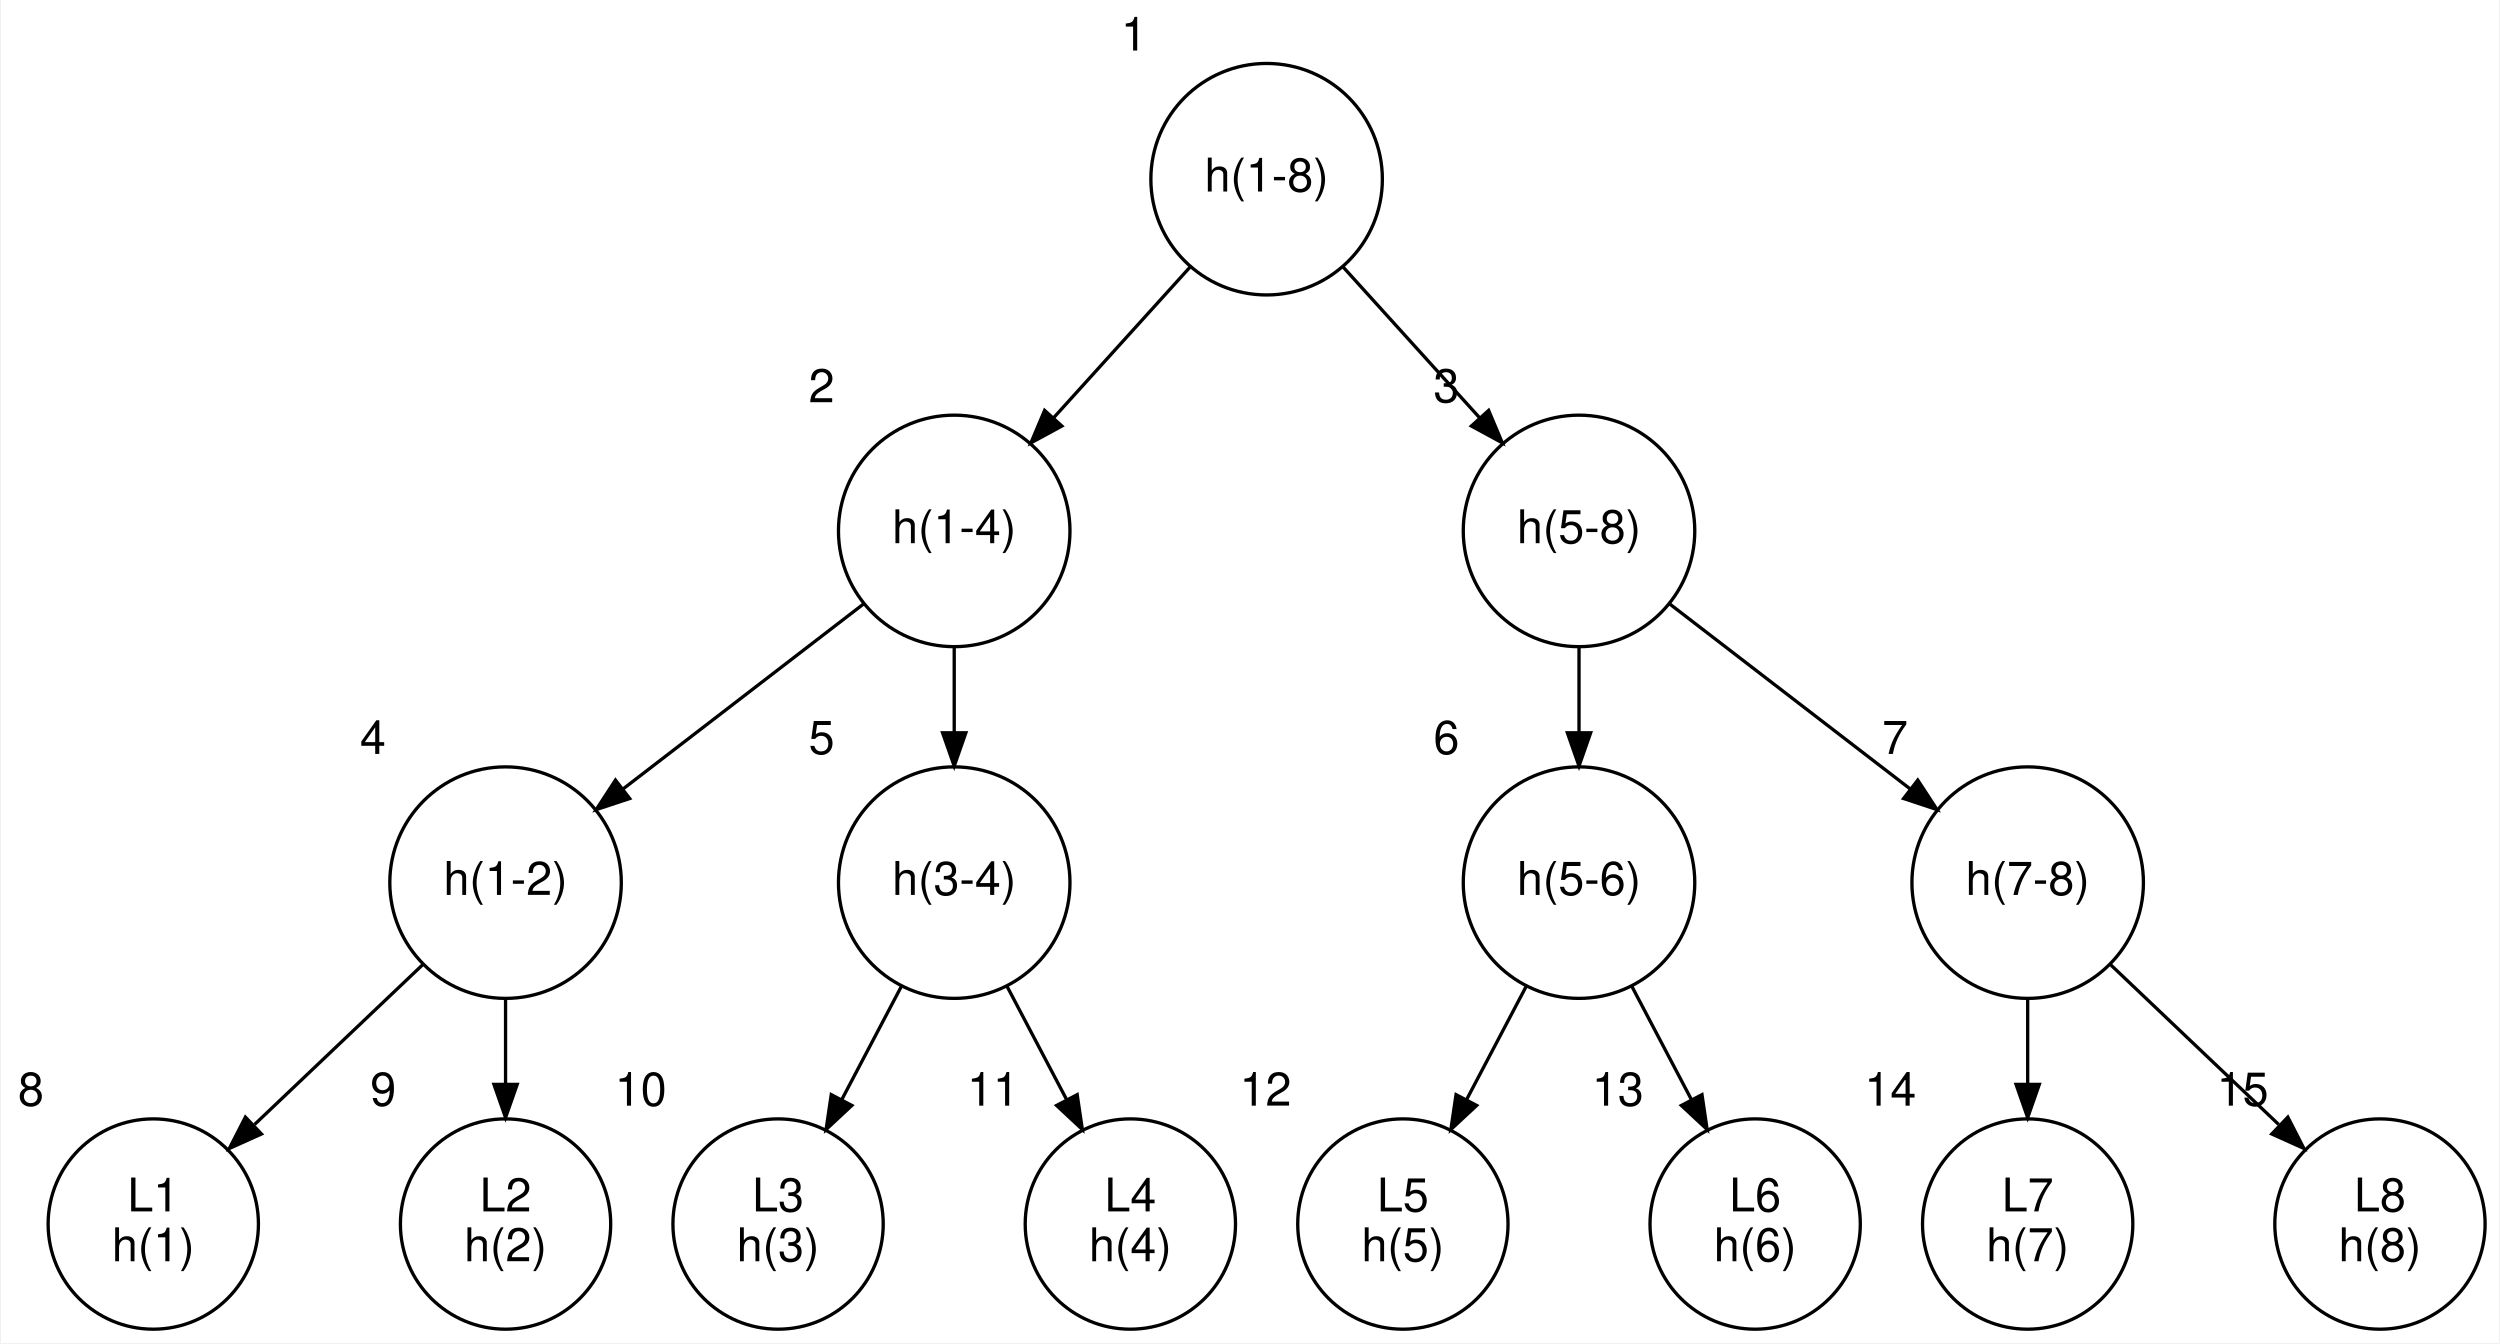
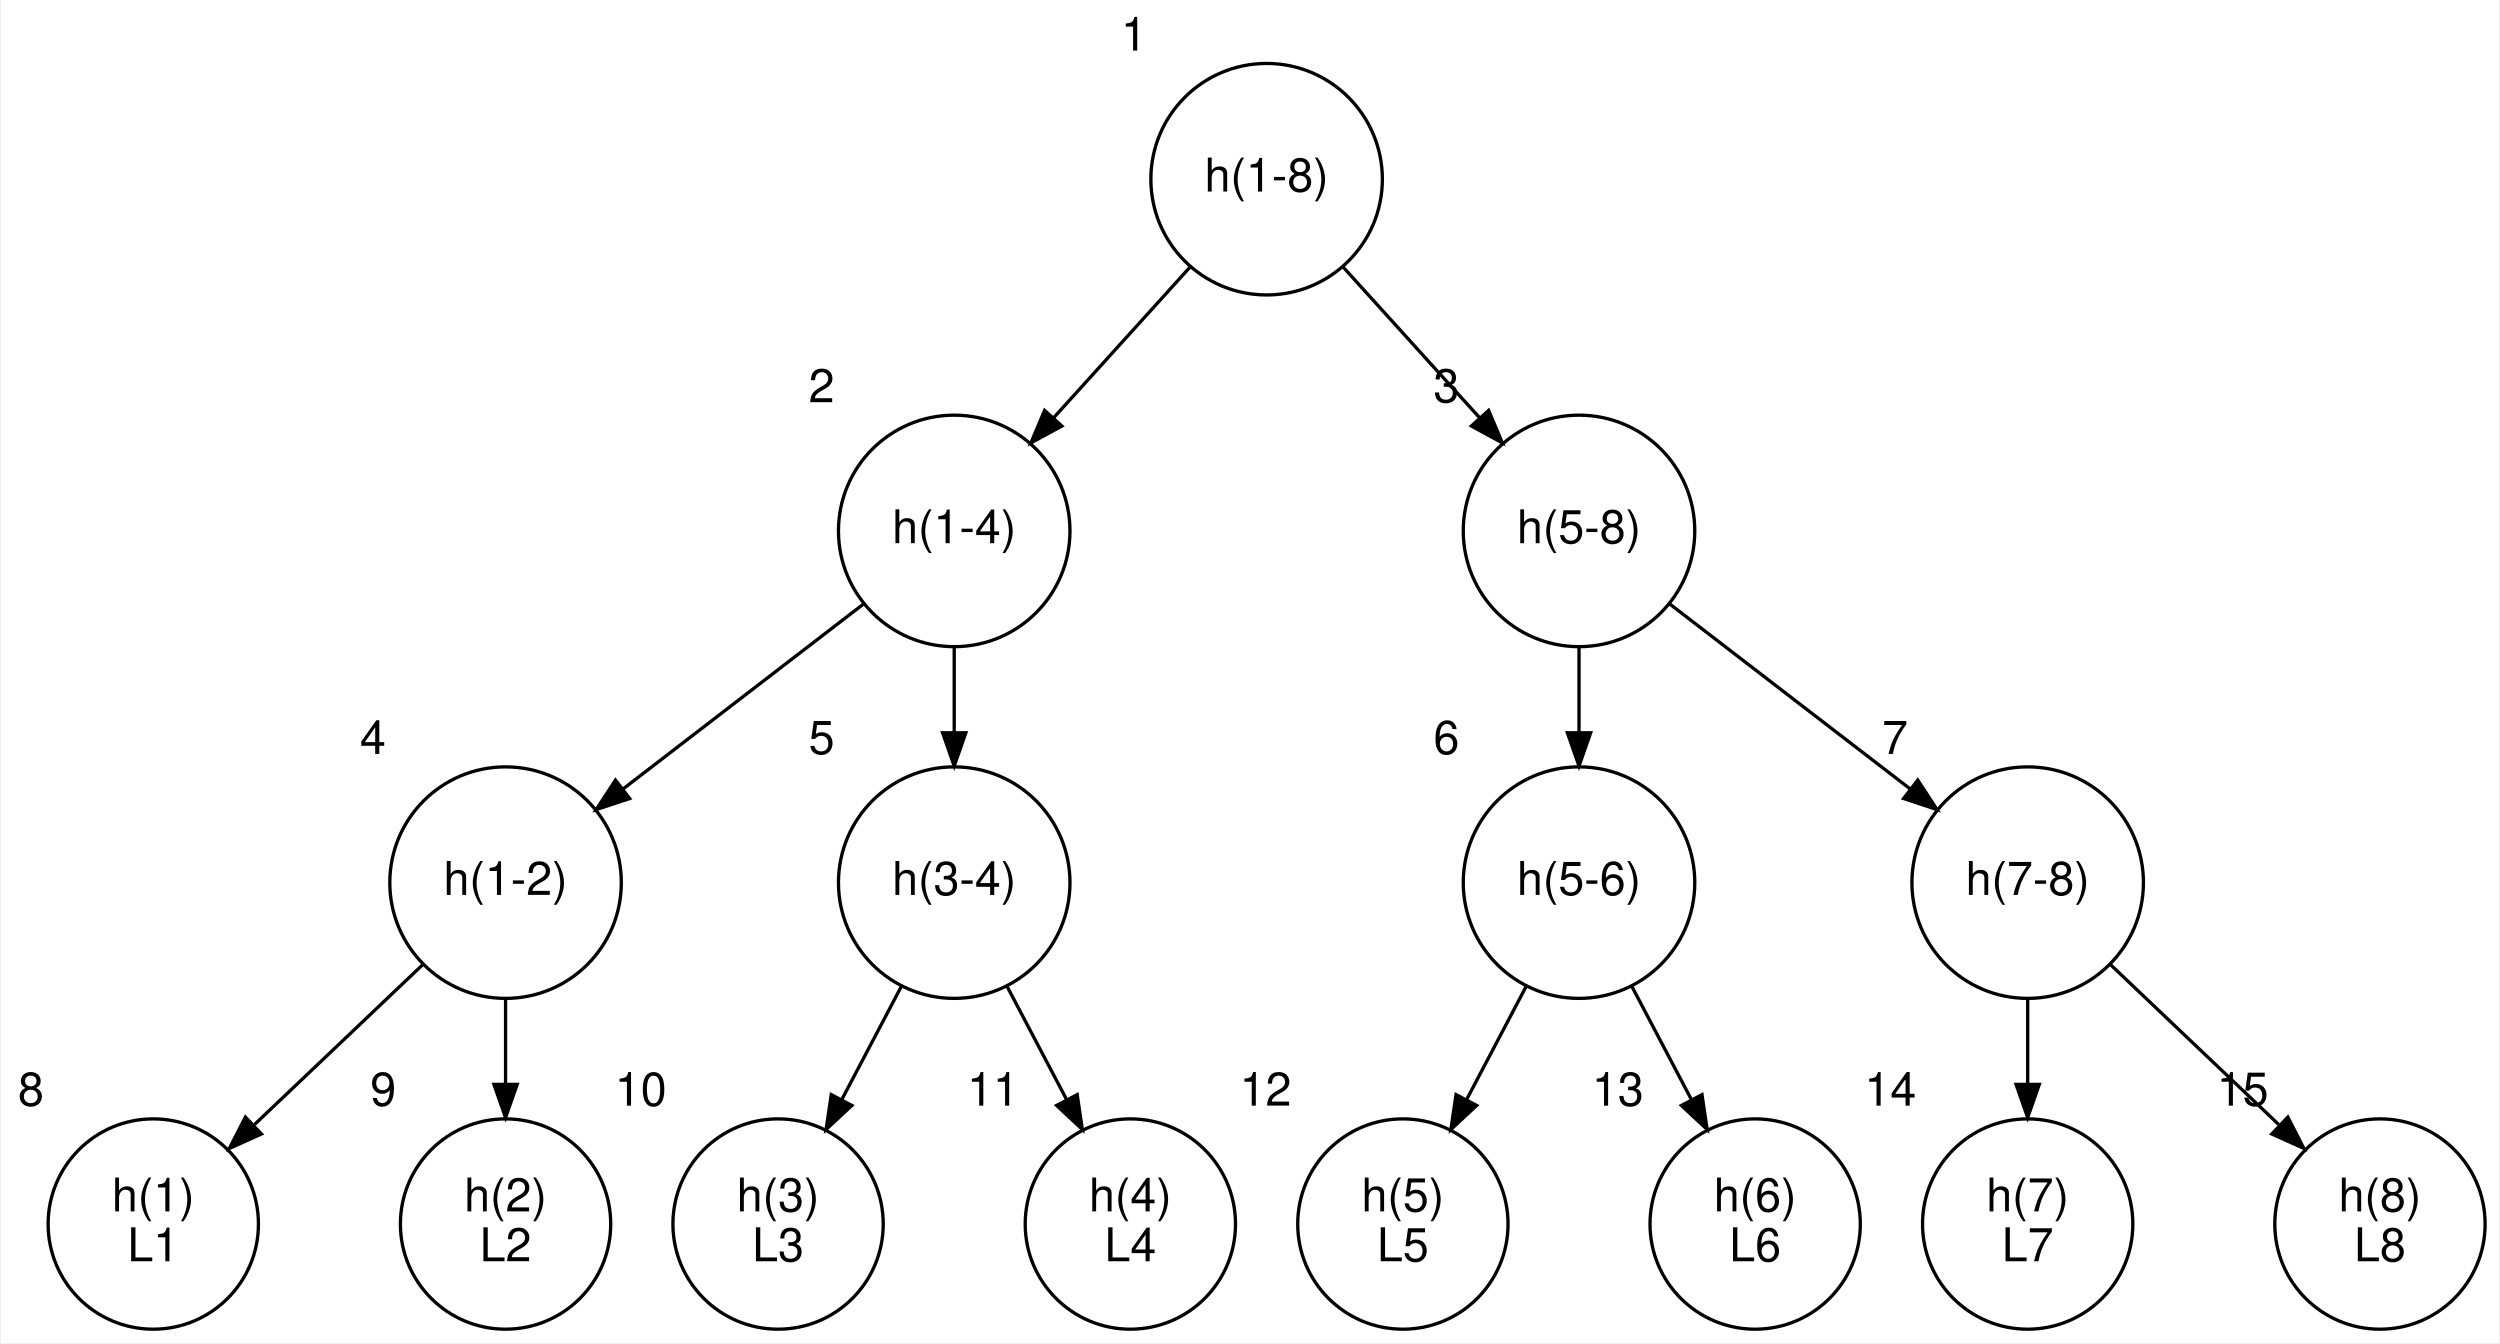
<svg xmlns="http://www.w3.org/2000/svg" width="752pt" height="404pt" viewBox="0.00 0.00 751.64 404.13">
  <g id="graph0" class="graph" transform="scale(1 1) rotate(0) translate(4 400.13)">
    <polygon fill="white" stroke="transparent" points="-4,4 -4,-400.13 747.64,-400.13 747.64,4 -4,4" />
    <g id="node1" class="node">
      <ellipse fill="none" stroke="black" cx="376.82" cy="-346.21" rx="34.83" ry="34.83" />
      <text text-anchor="middle" x="376.82" y="-342.51" font-family="Helvetica,sans-Serif" font-size="14.00">h(1-8)</text>
      <text text-anchor="middle" x="336.91" y="-384.93" font-family="Helvetica,sans-Serif" font-size="14.00">1</text>
    </g>
    <g id="node2" class="node">
      <ellipse fill="none" stroke="black" cx="282.82" cy="-240.38" rx="34.83" ry="34.83" />
      <text text-anchor="middle" x="282.82" y="-236.68" font-family="Helvetica,sans-Serif" font-size="14.00">h(1-4)</text>
      <text text-anchor="middle" x="242.91" y="-279.1" font-family="Helvetica,sans-Serif" font-size="14.00">2</text>
    </g>
    <g id="edge1" class="edge">
      <path fill="none" stroke="black" d="M353.82,-319.81C341.42,-306.11 325.97,-289.04 312.65,-274.33" />
      <polygon fill="black" stroke="black" points="315.21,-271.94 305.9,-266.88 310.02,-276.64 315.21,-271.94" />
    </g>
    <g id="node3" class="node">
      <ellipse fill="none" stroke="black" cx="470.82" cy="-240.38" rx="34.83" ry="34.83" />
      <text text-anchor="middle" x="470.82" y="-236.68" font-family="Helvetica,sans-Serif" font-size="14.00">h(5-8)</text>
      <text text-anchor="middle" x="430.91" y="-279.1" font-family="Helvetica,sans-Serif" font-size="14.00">3</text>
    </g>
    <g id="edge3" class="edge">
      <path fill="none" stroke="black" d="M399.81,-319.81C412.22,-306.11 427.67,-289.04 440.99,-274.33" />
      <polygon fill="black" stroke="black" points="443.62,-276.64 447.74,-266.88 438.43,-271.94 443.62,-276.64" />
    </g>
    <g id="node4" class="node">
      <ellipse fill="none" stroke="black" cx="147.82" cy="-134.55" rx="34.83" ry="34.83" />
      <text text-anchor="middle" x="147.82" y="-130.85" font-family="Helvetica,sans-Serif" font-size="14.00">h(1-2)</text>
      <text text-anchor="middle" x="107.91" y="-173.27" font-family="Helvetica,sans-Serif" font-size="14.00">4</text>
    </g>
    <g id="edge6" class="edge">
      <path fill="none" stroke="black" d="M255.5,-218.37C234.64,-202.33 205.73,-180.09 183.12,-162.7" />
      <polygon fill="black" stroke="black" points="185.16,-159.86 175.1,-156.53 180.89,-165.4 185.16,-159.86" />
    </g>
    <g id="node5" class="node">
      <ellipse fill="none" stroke="black" cx="282.82" cy="-134.55" rx="34.83" ry="34.83" />
      <text text-anchor="middle" x="282.82" y="-130.85" font-family="Helvetica,sans-Serif" font-size="14.00">h(3-4)</text>
      <text text-anchor="middle" x="242.91" y="-173.27" font-family="Helvetica,sans-Serif" font-size="14.00">5</text>
    </g>
    <g id="edge8" class="edge">
      <path fill="none" stroke="black" d="M282.82,-205.39C282.82,-197.23 282.82,-188.4 282.82,-179.85" />
      <polygon fill="black" stroke="black" points="286.32,-179.63 282.82,-169.63 279.32,-179.63 286.32,-179.63" />
    </g>
    <g id="node6" class="node">
      <ellipse fill="none" stroke="black" cx="470.82" cy="-134.55" rx="34.83" ry="34.83" />
      <text text-anchor="middle" x="470.82" y="-130.85" font-family="Helvetica,sans-Serif" font-size="14.00">h(5-6)</text>
      <text text-anchor="middle" x="430.91" y="-173.27" font-family="Helvetica,sans-Serif" font-size="14.00">6</text>
    </g>
    <g id="edge26" class="edge">
      <path fill="none" stroke="black" d="M470.82,-205.39C470.82,-197.23 470.82,-188.4 470.82,-179.85" />
      <polygon fill="black" stroke="black" points="474.32,-179.63 470.82,-169.63 467.32,-179.63 474.32,-179.63" />
    </g>
    <g id="node7" class="node">
      <ellipse fill="none" stroke="black" cx="605.82" cy="-134.55" rx="34.83" ry="34.83" />
      <text text-anchor="middle" x="605.82" y="-130.85" font-family="Helvetica,sans-Serif" font-size="14.00">h(7-8)</text>
      <text text-anchor="middle" x="565.91" y="-173.27" font-family="Helvetica,sans-Serif" font-size="14.00">7</text>
    </g>
    <g id="edge28" class="edge">
      <path fill="none" stroke="black" d="M498.14,-218.37C519,-202.33 547.91,-180.09 570.52,-162.7" />
      <polygon fill="black" stroke="black" points="572.75,-165.4 578.54,-156.53 568.48,-159.86 572.75,-165.4" />
    </g>
    <g id="node8" class="node">
      <ellipse fill="none" stroke="black" cx="41.82" cy="-31.82" rx="31.64" ry="31.64" />
-       <text text-anchor="middle" x="41.82" y="-35.62" font-family="Helvetica,sans-Serif" font-size="14.00">L1</text>
-       <text text-anchor="middle" x="41.82" y="-20.62" font-family="Helvetica,sans-Serif" font-size="14.00">h(1)</text>
+       <text text-anchor="middle" x="41.82" y="-35.62" font-family="Helvetica,sans-Serif" font-size="14.00">h(1)</text>
+       <text text-anchor="middle" x="41.82" y="-20.62" font-family="Helvetica,sans-Serif" font-size="14.00">L1</text>
      <text text-anchor="middle" x="5" y="-67.44" font-family="Helvetica,sans-Serif" font-size="14.00">8</text>
    </g>
    <g id="edge11" class="edge">
      <path fill="none" stroke="black" d="M122.97,-109.94C107.82,-95.54 88.36,-77.05 72.29,-61.77" />
      <polygon fill="black" stroke="black" points="74.37,-58.92 64.71,-54.57 69.54,-63.99 74.37,-58.92" />
    </g>
    <g id="node9" class="node">
      <ellipse fill="none" stroke="black" cx="147.82" cy="-31.82" rx="31.64" ry="31.64" />
-       <text text-anchor="middle" x="147.82" y="-35.62" font-family="Helvetica,sans-Serif" font-size="14.00">L2</text>
-       <text text-anchor="middle" x="147.82" y="-20.62" font-family="Helvetica,sans-Serif" font-size="14.00">h(2)</text>
+       <text text-anchor="middle" x="147.82" y="-35.62" font-family="Helvetica,sans-Serif" font-size="14.00">h(2)</text>
+       <text text-anchor="middle" x="147.82" y="-20.62" font-family="Helvetica,sans-Serif" font-size="14.00">L2</text>
      <text text-anchor="middle" x="111" y="-67.44" font-family="Helvetica,sans-Serif" font-size="14.00">9</text>
    </g>
    <g id="edge13" class="edge">
      <path fill="none" stroke="black" d="M147.82,-99.45C147.82,-91.25 147.82,-82.41 147.82,-73.93" />
      <polygon fill="black" stroke="black" points="151.32,-73.84 147.82,-63.84 144.32,-73.84 151.32,-73.84" />
    </g>
    <g id="node10" class="node">
      <ellipse fill="none" stroke="black" cx="229.82" cy="-31.82" rx="31.64" ry="31.64" />
-       <text text-anchor="middle" x="229.82" y="-35.62" font-family="Helvetica,sans-Serif" font-size="14.00">L3</text>
-       <text text-anchor="middle" x="229.82" y="-20.62" font-family="Helvetica,sans-Serif" font-size="14.00">h(3)</text>
+       <text text-anchor="middle" x="229.82" y="-35.62" font-family="Helvetica,sans-Serif" font-size="14.00">h(3)</text>
+       <text text-anchor="middle" x="229.82" y="-20.62" font-family="Helvetica,sans-Serif" font-size="14.00">L3</text>
      <text text-anchor="middle" x="188.5" y="-67.44" font-family="Helvetica,sans-Serif" font-size="14.00">10</text>
    </g>
    <g id="edge16" class="edge">
      <path fill="none" stroke="black" d="M266.92,-103.33C261.3,-92.65 254.91,-80.51 249.04,-69.36" />
      <polygon fill="black" stroke="black" points="252.02,-67.5 244.27,-60.28 245.82,-70.75 252.02,-67.5" />
    </g>
    <g id="node11" class="node">
      <ellipse fill="none" stroke="black" cx="335.82" cy="-31.82" rx="31.64" ry="31.64" />
-       <text text-anchor="middle" x="335.82" y="-35.62" font-family="Helvetica,sans-Serif" font-size="14.00">L4</text>
-       <text text-anchor="middle" x="335.82" y="-20.62" font-family="Helvetica,sans-Serif" font-size="14.00">h(4)</text>
+       <text text-anchor="middle" x="335.82" y="-35.62" font-family="Helvetica,sans-Serif" font-size="14.00">h(4)</text>
+       <text text-anchor="middle" x="335.82" y="-20.62" font-family="Helvetica,sans-Serif" font-size="14.00">L4</text>
      <text text-anchor="middle" x="294.5" y="-67.44" font-family="Helvetica,sans-Serif" font-size="14.00">11</text>
    </g>
    <g id="edge18" class="edge">
      <path fill="none" stroke="black" d="M298.72,-103.33C304.34,-92.65 310.73,-80.51 316.59,-69.36" />
      <polygon fill="black" stroke="black" points="319.82,-70.75 321.37,-60.28 313.62,-67.5 319.82,-70.75" />
    </g>
    <g id="node12" class="node">
      <ellipse fill="none" stroke="black" cx="417.82" cy="-31.82" rx="31.64" ry="31.64" />
-       <text text-anchor="middle" x="417.82" y="-35.62" font-family="Helvetica,sans-Serif" font-size="14.00">L5</text>
-       <text text-anchor="middle" x="417.82" y="-20.62" font-family="Helvetica,sans-Serif" font-size="14.00">h(5)</text>
+       <text text-anchor="middle" x="417.82" y="-35.62" font-family="Helvetica,sans-Serif" font-size="14.00">h(5)</text>
+       <text text-anchor="middle" x="417.82" y="-20.62" font-family="Helvetica,sans-Serif" font-size="14.00">L5</text>
      <text text-anchor="middle" x="376.5" y="-67.44" font-family="Helvetica,sans-Serif" font-size="14.00">12</text>
    </g>
    <g id="edge21" class="edge">
      <path fill="none" stroke="black" d="M454.92,-103.33C449.3,-92.65 442.91,-80.51 437.04,-69.36" />
      <polygon fill="black" stroke="black" points="440.02,-67.5 432.27,-60.28 433.82,-70.75 440.02,-67.5" />
    </g>
    <g id="node13" class="node">
      <ellipse fill="none" stroke="black" cx="523.82" cy="-31.82" rx="31.64" ry="31.64" />
-       <text text-anchor="middle" x="523.82" y="-35.62" font-family="Helvetica,sans-Serif" font-size="14.00">L6</text>
-       <text text-anchor="middle" x="523.82" y="-20.62" font-family="Helvetica,sans-Serif" font-size="14.00">h(6)</text>
+       <text text-anchor="middle" x="523.82" y="-35.62" font-family="Helvetica,sans-Serif" font-size="14.00">h(6)</text>
+       <text text-anchor="middle" x="523.82" y="-20.62" font-family="Helvetica,sans-Serif" font-size="14.00">L6</text>
      <text text-anchor="middle" x="482.5" y="-67.44" font-family="Helvetica,sans-Serif" font-size="14.00">13</text>
    </g>
    <g id="edge23" class="edge">
      <path fill="none" stroke="black" d="M486.72,-103.33C492.34,-92.65 498.73,-80.51 504.59,-69.36" />
      <polygon fill="black" stroke="black" points="507.82,-70.75 509.37,-60.28 501.62,-67.5 507.82,-70.75" />
    </g>
    <g id="node14" class="node">
      <ellipse fill="none" stroke="black" cx="605.82" cy="-31.82" rx="31.64" ry="31.64" />
-       <text text-anchor="middle" x="605.82" y="-35.62" font-family="Helvetica,sans-Serif" font-size="14.00">L7</text>
-       <text text-anchor="middle" x="605.82" y="-20.62" font-family="Helvetica,sans-Serif" font-size="14.00">h(7)</text>
+       <text text-anchor="middle" x="605.82" y="-35.62" font-family="Helvetica,sans-Serif" font-size="14.00">h(7)</text>
+       <text text-anchor="middle" x="605.82" y="-20.62" font-family="Helvetica,sans-Serif" font-size="14.00">L7</text>
      <text text-anchor="middle" x="564.5" y="-67.44" font-family="Helvetica,sans-Serif" font-size="14.00">14</text>
    </g>
    <g id="edge31" class="edge">
      <path fill="none" stroke="black" d="M605.82,-99.45C605.82,-91.25 605.82,-82.41 605.82,-73.93" />
      <polygon fill="black" stroke="black" points="609.32,-73.84 605.82,-63.84 602.32,-73.84 609.32,-73.84" />
    </g>
    <g id="node15" class="node">
      <ellipse fill="none" stroke="black" cx="711.82" cy="-31.82" rx="31.64" ry="31.64" />
-       <text text-anchor="middle" x="711.82" y="-35.62" font-family="Helvetica,sans-Serif" font-size="14.00">L8</text>
-       <text text-anchor="middle" x="711.82" y="-20.62" font-family="Helvetica,sans-Serif" font-size="14.00">h(8)</text>
+       <text text-anchor="middle" x="711.82" y="-35.62" font-family="Helvetica,sans-Serif" font-size="14.00">h(8)</text>
+       <text text-anchor="middle" x="711.82" y="-20.62" font-family="Helvetica,sans-Serif" font-size="14.00">L8</text>
      <text text-anchor="middle" x="670.5" y="-67.44" font-family="Helvetica,sans-Serif" font-size="14.00">15</text>
    </g>
    <g id="edge33" class="edge">
      <path fill="none" stroke="black" d="M630.67,-109.94C645.82,-95.54 665.28,-77.05 681.35,-61.77" />
      <polygon fill="black" stroke="black" points="684.1,-63.99 688.93,-54.57 679.27,-58.92 684.1,-63.99" />
    </g>
  </g>
</svg>
